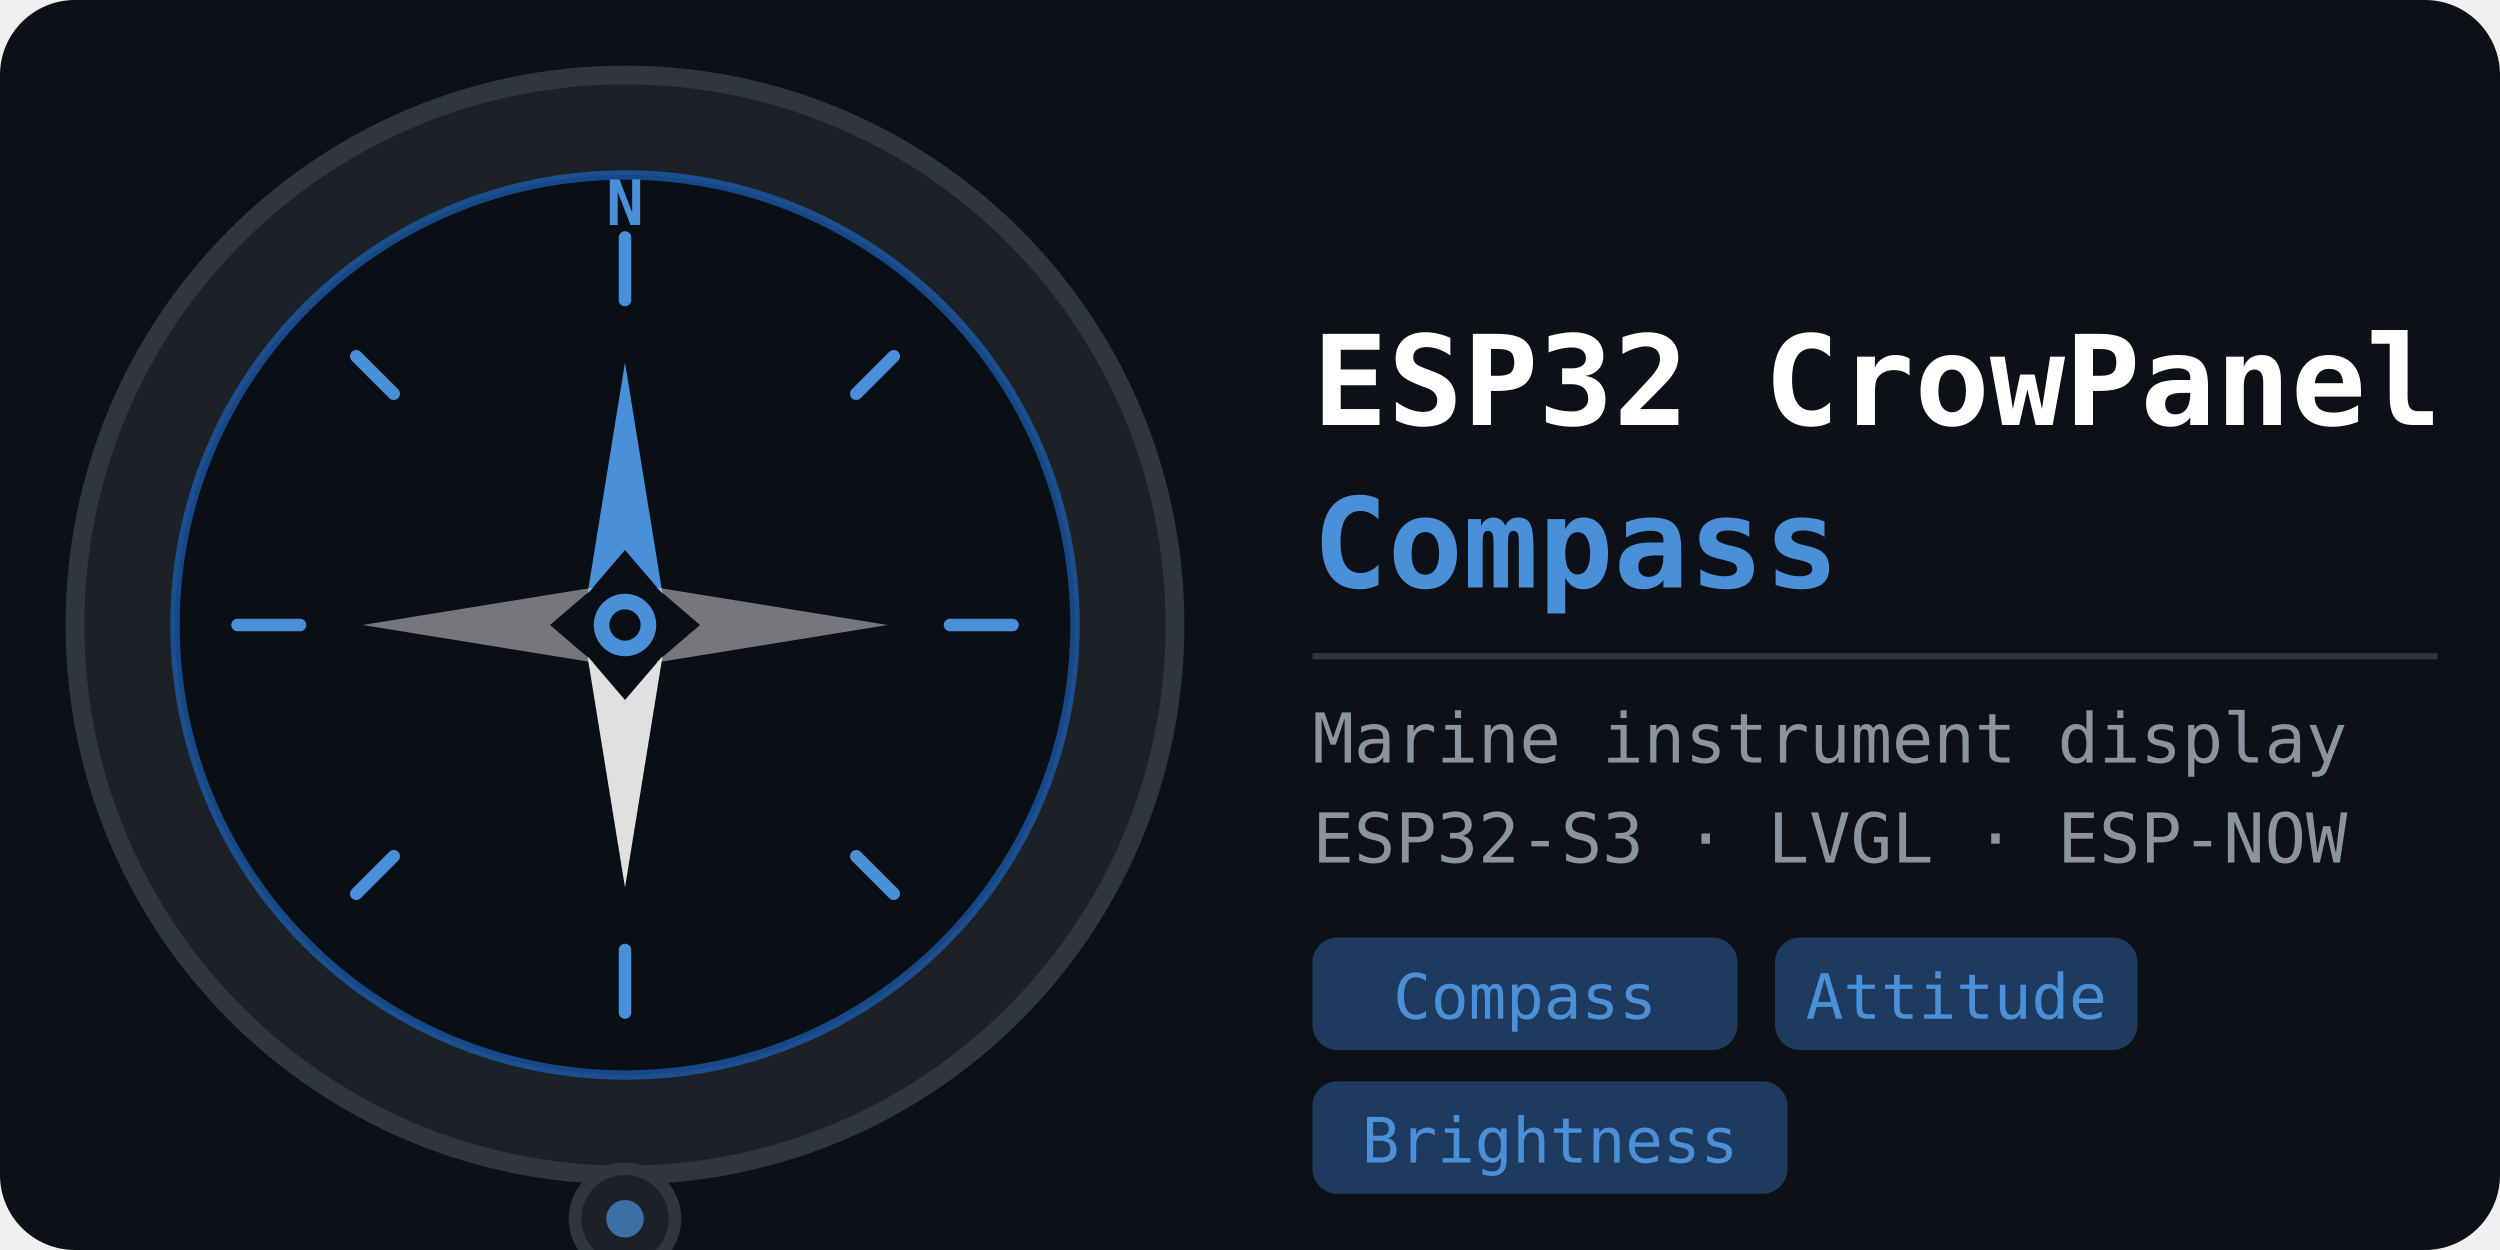
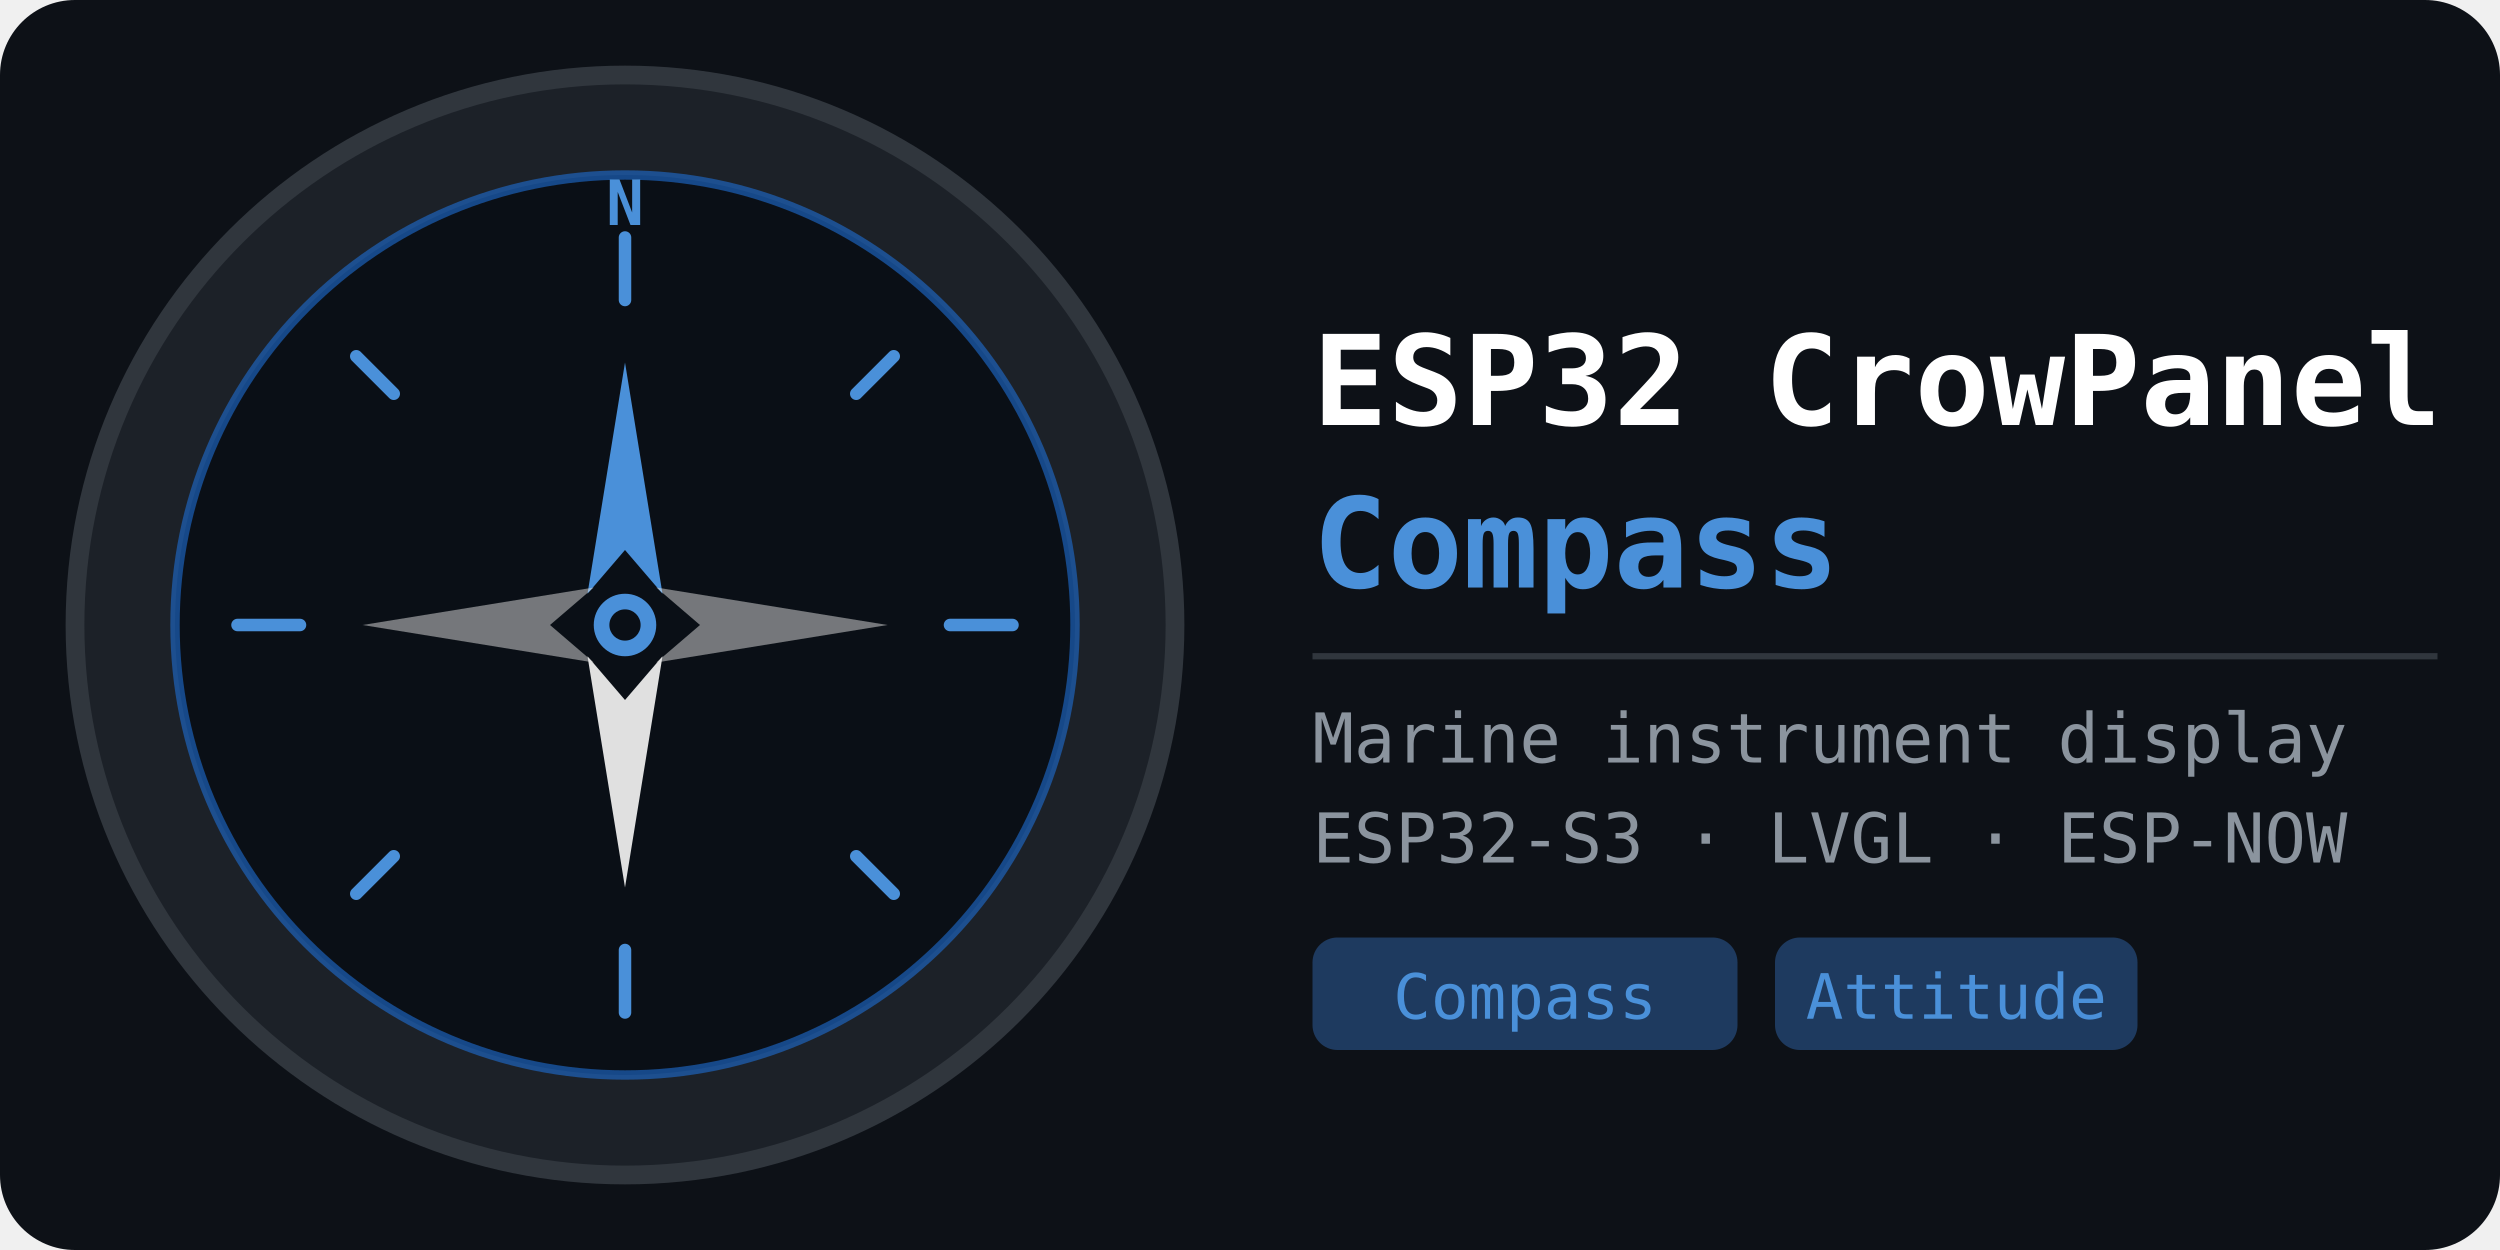
<svg xmlns="http://www.w3.org/2000/svg" viewBox="0 0 400 200" width="400" height="200">
  <rect width="400" height="200" fill="#0d1117" rx="12" />
  <circle cx="100" cy="100" r="88" fill="#1c2128" stroke="#30363d" stroke-width="3" />
  <circle cx="100" cy="100" r="72" fill="#0a0f16" />
  <circle cx="100" cy="100" r="72" fill="none" stroke="#1e6ed4" stroke-width="1.5" opacity="0.6" />
  <g stroke="#4a90d9" stroke-width="2" stroke-linecap="round">
    <line x1="100" y1="38" x2="100" y2="48" />
    <line x1="100" y1="152" x2="100" y2="162" />
    <line x1="162" y1="100" x2="152" y2="100" />
    <line x1="38" y1="100" x2="48" y2="100" />
    <line x1="143" y1="57" x2="137" y2="63" />
    <line x1="57" y1="143" x2="63" y2="137" />
    <line x1="143" y1="143" x2="137" y2="137" />
    <line x1="57" y1="57" x2="63" y2="63" />
  </g>
  <text x="100" y="36" text-anchor="middle" font-family="monospace" font-size="10" font-weight="bold" fill="#4a90d9">N</text>
  <polygon points="100,58 106,95 100,88 94,95" fill="#4a90d9" />
  <polygon points="100,142 106,105 100,112 94,105" fill="#e0e0e0" />
  <polygon points="142,100 105,94 112,100 105,106" fill="#e0e0e0" opacity="0.5" />
  <polygon points="58,100 95,94 88,100 95,106" fill="#e0e0e0" opacity="0.5" />
  <circle cx="100" cy="100" r="5" fill="#4a90d9" />
  <circle cx="100" cy="100" r="2.5" fill="#0a0f16" />
-   <circle cx="100" cy="195" r="8" fill="#1c2128" stroke="#30363d" stroke-width="2" />
-   <circle cx="100" cy="195" r="3" fill="#4a90d9" opacity="0.7" />
  <text x="210" y="68" font-family="monospace" font-size="20" font-weight="bold" fill="#ffffff">ESP32 CrowPanel</text>
  <text x="210" y="94" font-family="monospace" font-size="20" font-weight="bold" fill="#4a90d9">Compass</text>
  <line x1="210" y1="105" x2="390" y2="105" stroke="#30363d" stroke-width="1" />
  <text x="210" y="122" font-family="monospace" font-size="11" fill="#8b949e">Marine instrument display</text>
  <text x="210" y="138" font-family="monospace" font-size="11" fill="#8b949e">ESP32-S3 · LVGL · ESP-NOW</text>
  <rect x="210" y="150" width="68" height="18" rx="4" fill="#1e3a5f" />
  <text x="244" y="163" text-anchor="middle" font-family="monospace" font-size="10" fill="#4a90d9">Compass</text>
  <rect x="284" y="150" width="58" height="18" rx="4" fill="#1e3a5f" />
  <text x="313" y="163" text-anchor="middle" font-family="monospace" font-size="10" fill="#4a90d9">Attitude</text>
-   <rect x="210" y="173" width="76" height="18" rx="4" fill="#1e3a5f" />
-   <text x="248" y="186" text-anchor="middle" font-family="monospace" font-size="10" fill="#4a90d9">Brightness</text>
</svg>
